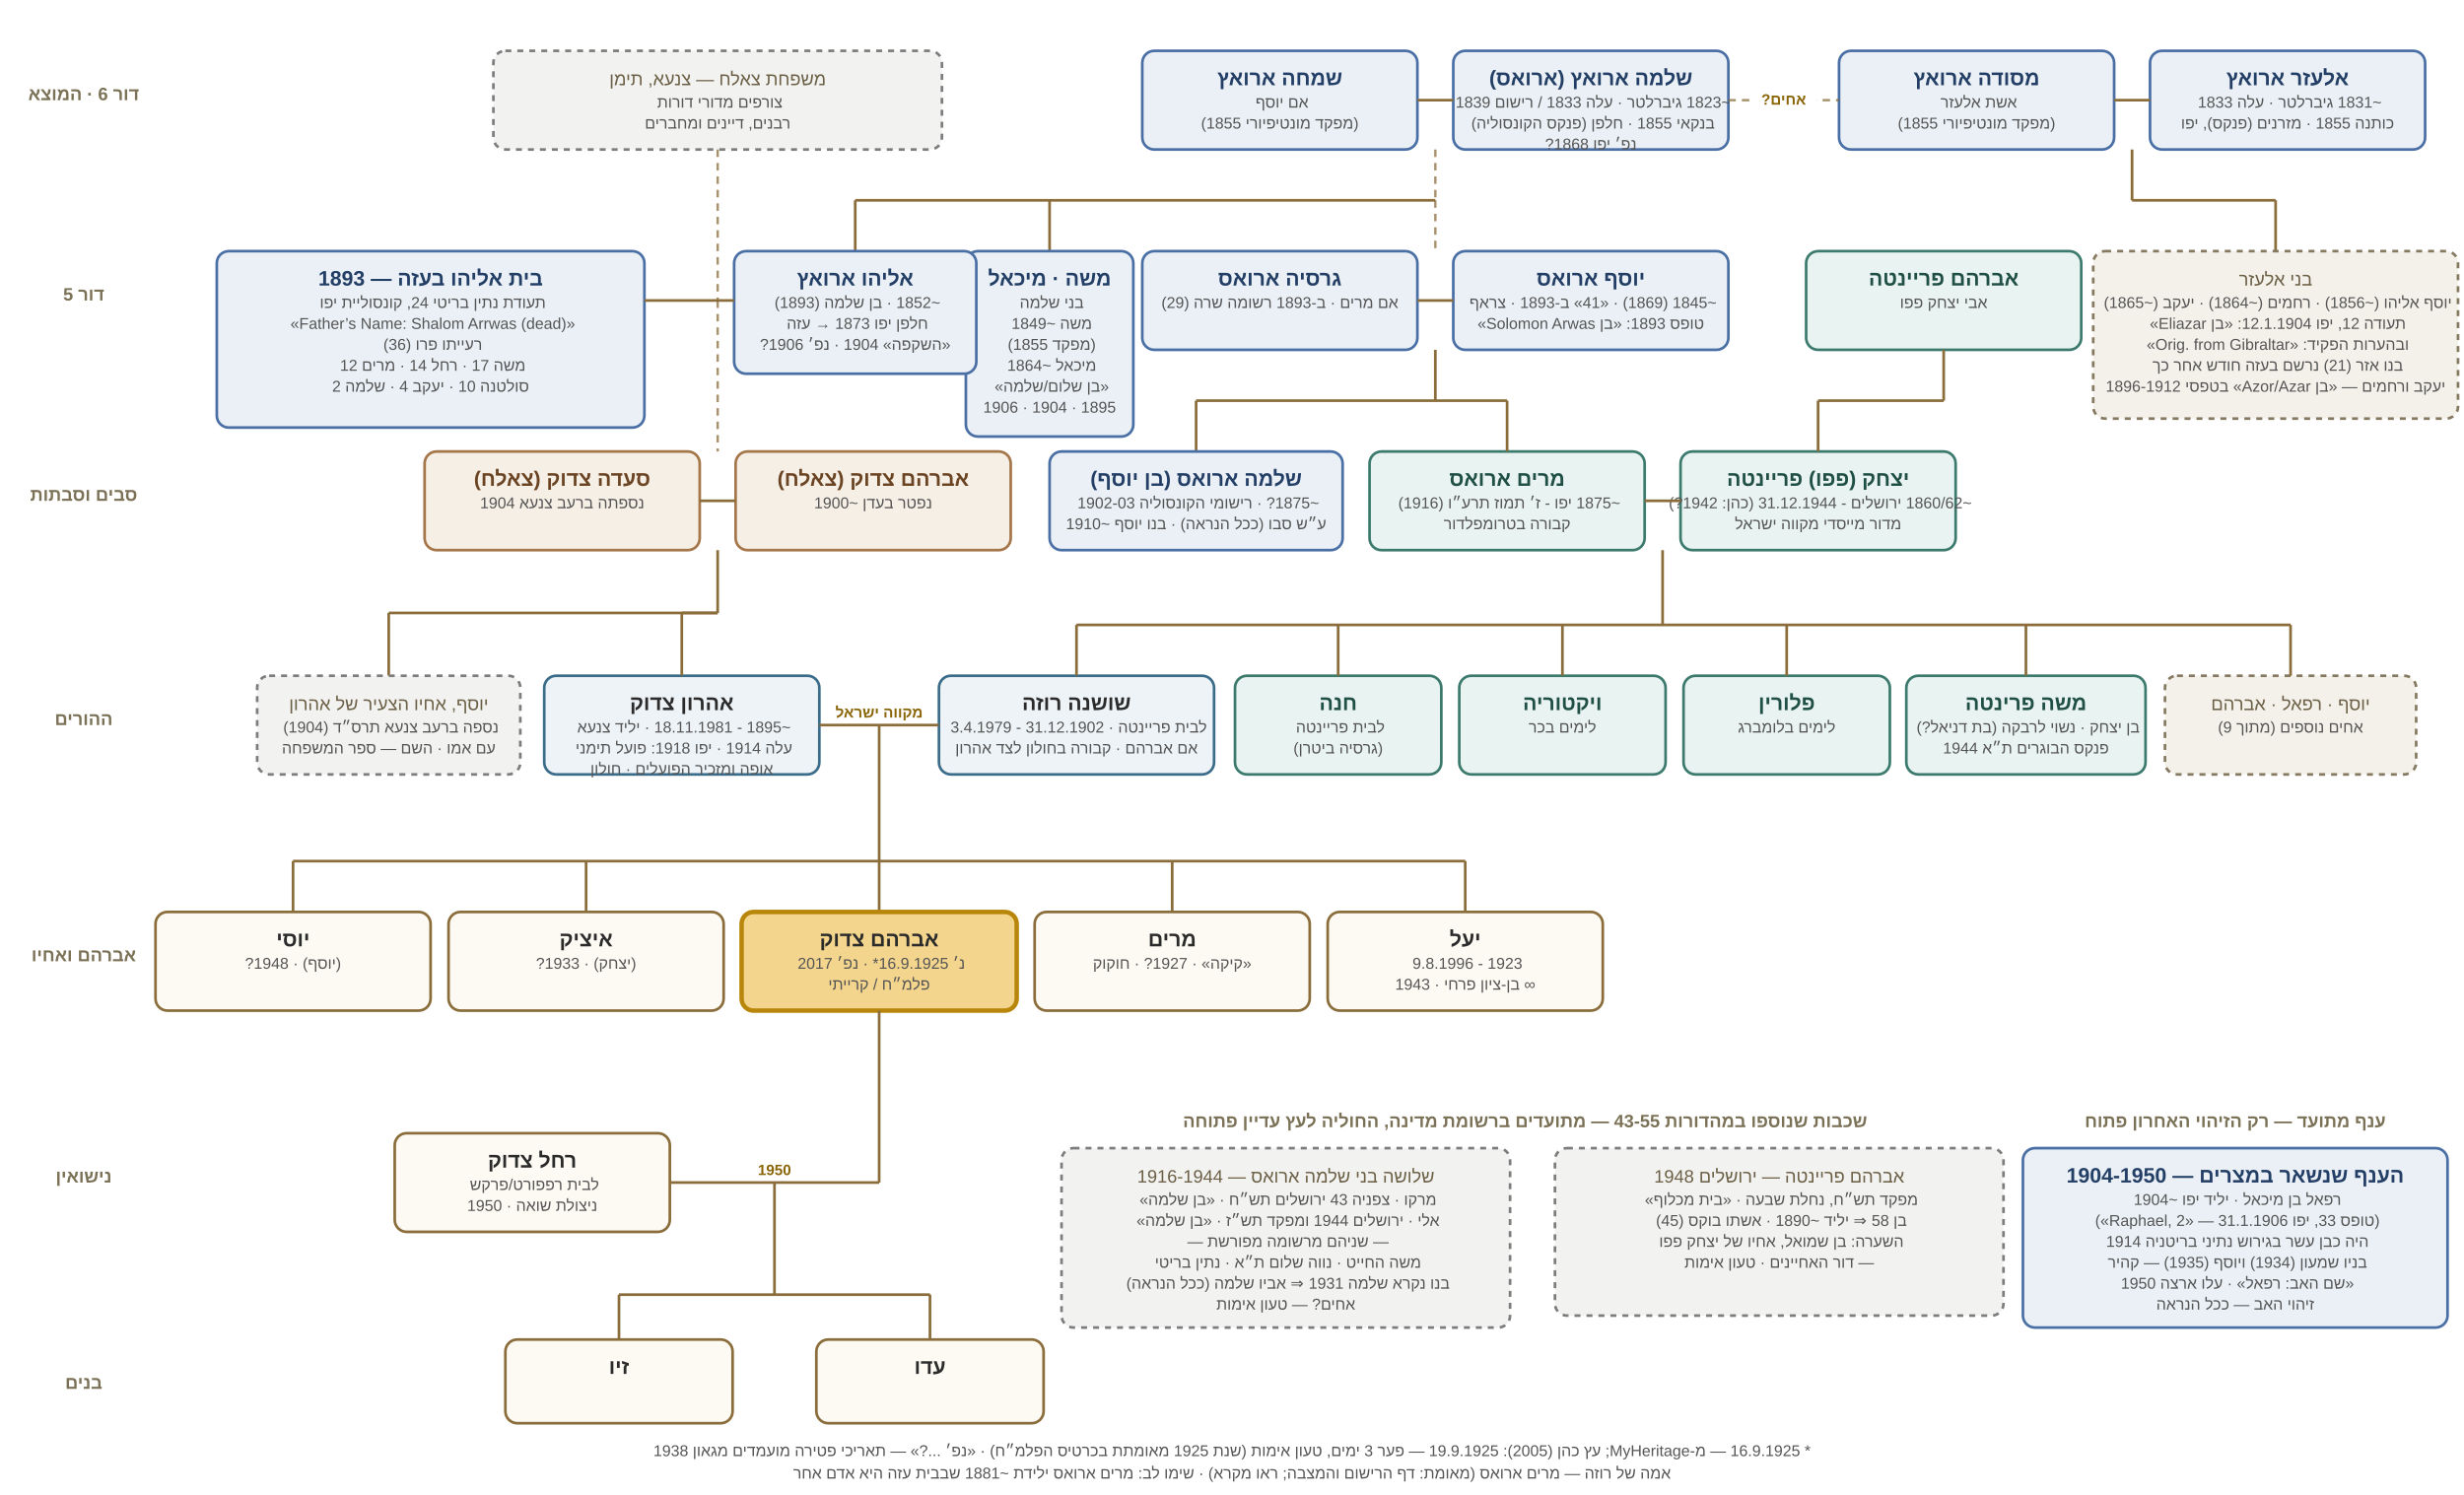
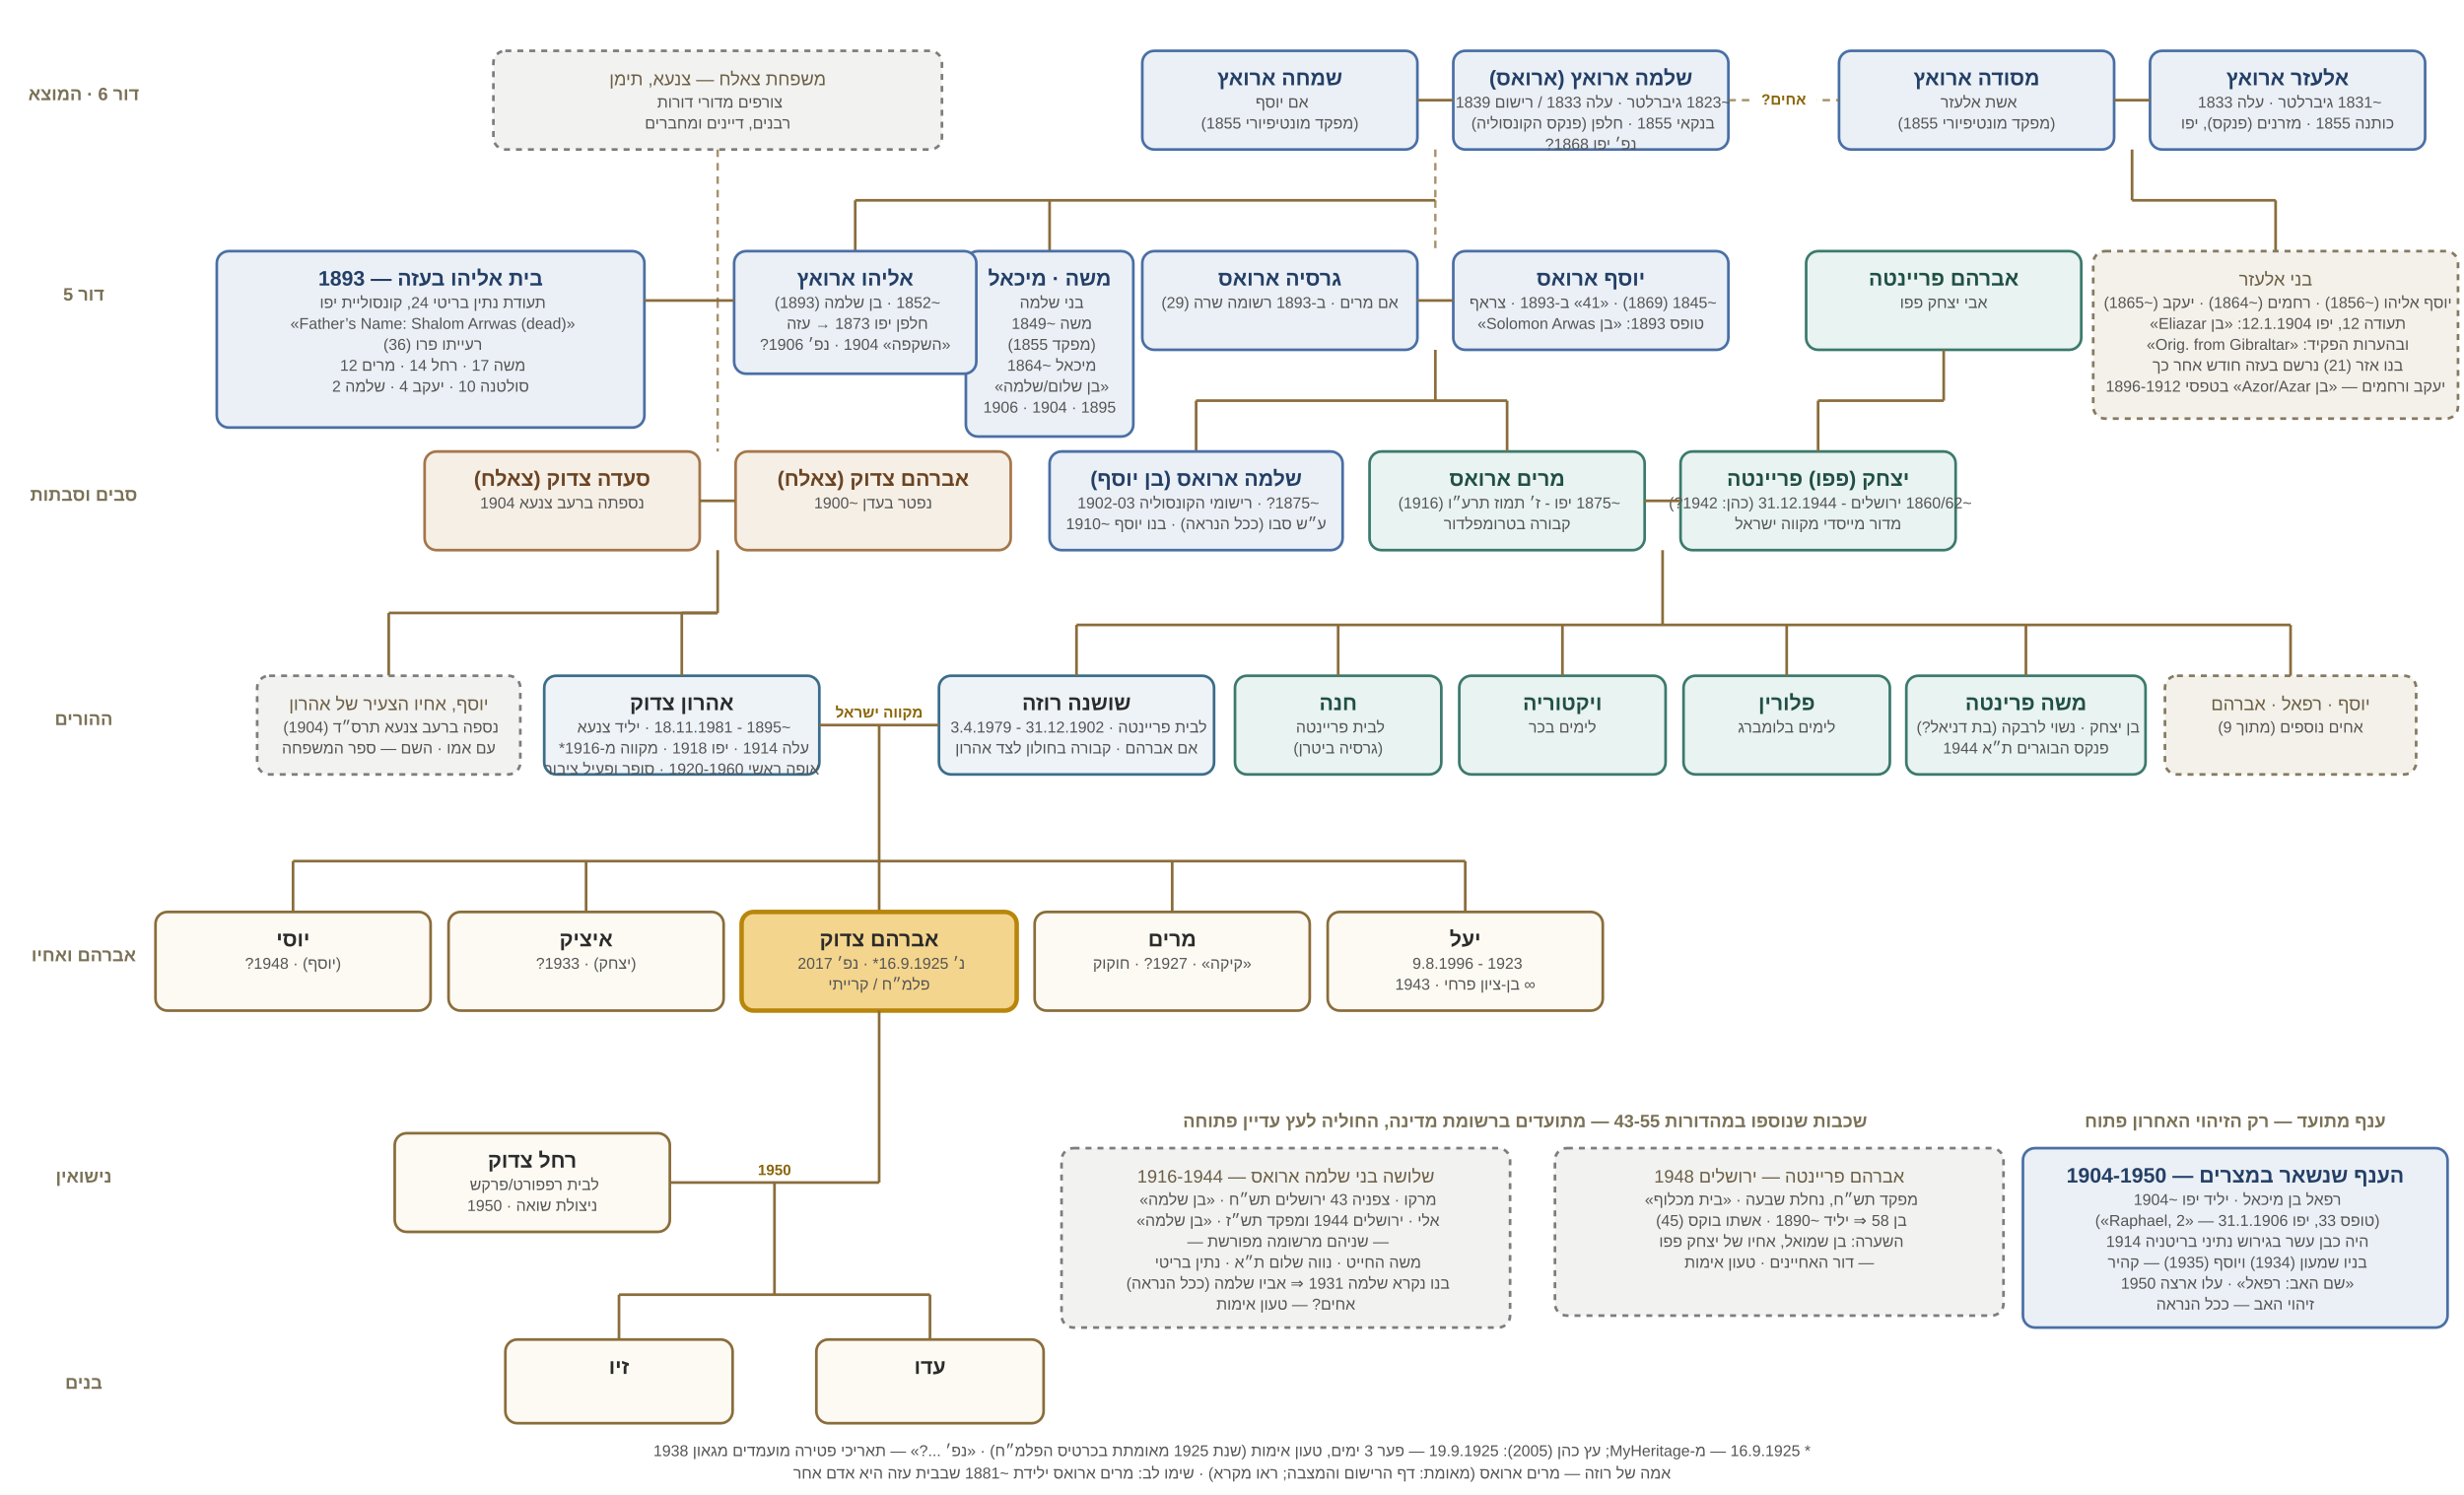
<svg xmlns="http://www.w3.org/2000/svg" id="famtree" role="img" aria-labelledby="famtree-t famtree-d" viewBox="0 0 1648 1000" font-family="Arial, sans-serif" direction="rtl">
  <style>
 #famtree rect.bg{fill:#ffffff;stroke:none}
 #famtree g rect{fill:#fbf7ef;stroke:#8a6d3b;stroke-width:1.8}
 #famtree .person rect{fill:#fdfaf3;stroke:#8a6d3b}
 #famtree .subject rect{fill:#f4d58d;stroke:#b8860b;stroke-width:3}
 #famtree .parent rect{fill:#eef3f7;stroke:#3b6d8a}
 #famtree .frainte rect{fill:#e9f3f1;stroke:#3b7a6d}
 #famtree .arwas rect{fill:#eaf0f6;stroke:#4a6fa5}
 #famtree .zadok rect{fill:#f6efe6;stroke:#a5764a}
 #famtree .misc rect{fill:#f4f1ea;stroke:#857a61;stroke-dasharray:4 4}
 #famtree .unk rect{fill:#f2f2f0;stroke:#7d7d7d;stroke-dasharray:4 4}
 #famtree .nm{font-size:14px;font-weight:700;fill:#2b2b2b}
 #famtree .sb{font-size:10.5px;fill:#555}
 #famtree .frainte .nm{fill:#204f45}#famtree .arwas .nm{fill:#243f66}#famtree .zadok .nm{fill:#6b4423}
 #famtree .misc .nm,#famtree .unk .nm{font-size:12px;font-weight:400;fill:#6b5f45}
 #famtree .ln{stroke:#8a6d3b;stroke-width:1.8;fill:none}
 #famtree .my{fill:#8a6508;font-size:10px;font-weight:700}
 #famtree .mybg{fill:#ffffff;stroke:none}
 #famtree .gen{fill:#7a7156;font-size:12px;font-weight:700}
 #famtree .rootln{stroke:#8a6d3b;stroke-width:1.6;fill:none;stroke-dasharray:5 4;opacity:.75}
</style>
  <rect class="bg" x="0" y="0" width="1648" height="1000" />
  <g class="arwas">
    <rect x="972.0" y="34" width="184" height="66" rx="8" />
    <text class="nm" x="1064.0" y="57" text-anchor="middle">שלמה ארואץ (ארואס)</text>
    <text class="sb" text-anchor="middle">
      <tspan x="1064.0" y="72">~1823 גיברלטר · עלה 1833 / רישום 1839</tspan>
      <tspan x="1064.0" y="86">בנקאי 1855 · חלפן (פנקס הקונסוליה)</tspan>
      <tspan x="1064.0" y="100">נפ׳ יפו 1868?</tspan>
    </text>
  </g>
  <g class="arwas">
    <rect x="764.0" y="34" width="184" height="66" rx="8" />
    <text class="nm" x="856.0" y="57" text-anchor="middle">שמחה ארואץ</text>
    <text class="sb" text-anchor="middle">
      <tspan x="856.0" y="72">אם יוסף</tspan>
      <tspan x="856.0" y="86">(מפקד מונטיפיורי 1855)</tspan>
    </text>
  </g>
  <line class="ln" x1="972.0" y1="67.0" x2="948.0" y2="67.0" />
  <g class="unk">
    <rect x="330.0" y="34" width="300" height="66" rx="8" />
    <text class="nm" x="480" y="57" text-anchor="middle">משפחת צאלח — צנעא, תימן</text>
    <text class="sb" text-anchor="middle">
      <tspan x="480" y="72">צורפים מדורי דורות</tspan>
      <tspan x="480" y="86">רבנים, דיינים ומחברים</tspan>
    </text>
  </g>
  <g class="arwas">
    <rect x="1438.0" y="34" width="184" height="66" rx="8" />
    <text class="nm" x="1530.0" y="57" text-anchor="middle">אלעזר ארואץ</text>
    <text class="sb" text-anchor="middle">
      <tspan x="1530.0" y="72">~1831 גיברלטר · עלה 1833</tspan>
      <tspan x="1530.0" y="86">כותנה 1855 · מזרנים (פנקס), יפו</tspan>
    </text>
  </g>
  <g class="arwas">
    <rect x="1230.0" y="34" width="184" height="66" rx="8" />
    <text class="nm" x="1322.0" y="57" text-anchor="middle">מסודה ארואץ</text>
    <text class="sb" text-anchor="middle">
      <tspan x="1322.0" y="72">אשת אלעזר</tspan>
      <tspan x="1322.0" y="86">(מפקד מונטיפיורי 1855)</tspan>
    </text>
  </g>
  <line class="ln" x1="1438.0" y1="67.0" x2="1414.0" y2="67.0" />
  <line class="rootln" x1="1156.0" y1="67.0" x2="1230.0" y2="67.0" />
  <rect class="mybg" x="1171.0" y="58.0" width="44" height="15" />
  <text class="my" x="1193.0" y="70.0" text-anchor="middle">אחים?</text>
  <g class="arwas">
    <rect x="972.0" y="168" width="184" height="66" rx="8" />
    <text class="nm" x="1064.0" y="191" text-anchor="middle">יוסף ארואס</text>
    <text class="sb" text-anchor="middle">
      <tspan x="1064.0" y="206">~1845 (1869) · «41» ב-1893 · צראף</tspan>
      <tspan x="1064.0" y="220">טופס 1893: «בן Solomon Arwas»</tspan>
    </text>
  </g>
  <g class="arwas">
    <rect x="764.0" y="168" width="184" height="66" rx="8" />
    <text class="nm" x="856.0" y="191" text-anchor="middle">גרסיה ארואס</text>
    <text class="sb" text-anchor="middle">
      <tspan x="856.0" y="206">אם מרים · ב-1893 רשומה שרה (29)</tspan>
    </text>
  </g>
  <line class="ln" x1="972.0" y1="201.0" x2="948.0" y2="201.0" />
  <g class="frainte">
    <rect x="1208.0" y="168" width="184" height="66" rx="8" />
    <text class="nm" x="1300" y="191" text-anchor="middle">אברהם פריינטה</text>
    <text class="sb" text-anchor="middle">
      <tspan x="1300" y="206">אבי יצחק פפו</tspan>
    </text>
  </g>
  <line class="rootln" x1="960" y1="100" x2="960" y2="134.0" />
  <line class="rootln" x1="960" y1="134.0" x2="960" y2="134.0" />
  <line class="rootln" x1="960" y1="134.0" x2="960" y2="168" />
  <line class="ln" x1="572" y1="134.0" x2="960" y2="134.0" />
  <line class="ln" x1="702" y1="134.0" x2="702" y2="168" />
  <line class="ln" x1="572" y1="134.0" x2="572" y2="168" />
  <g class="arwas">
    <rect x="646.0" y="168" width="112" height="124" rx="8" />
    <text class="nm" x="702" y="191" text-anchor="middle">משה · מיכאל</text>
    <text class="sb" text-anchor="middle">
      <tspan x="702" y="206">בני שלמה</tspan>
      <tspan x="702" y="220">משה ~1849</tspan>
      <tspan x="702" y="234">(מפקד 1855)</tspan>
      <tspan x="702" y="248">מיכאל ~1864</tspan>
      <tspan x="702" y="262">«בן שלום/שלמה»</tspan>
      <tspan x="702" y="276">1895 · 1904 · 1906</tspan>
    </text>
  </g>
  <g class="arwas">
    <rect x="491.0" y="168" width="162" height="82" rx="8" />
    <text class="nm" x="572" y="191" text-anchor="middle">אליהו ארואץ</text>
    <text class="sb" text-anchor="middle">
      <tspan x="572" y="206">~1852 · בן שלמה (1893)</tspan>
      <tspan x="572" y="220">חלפן יפו 1873 → עזה</tspan>
      <tspan x="572" y="234">«השקפה» 1904 · נפ׳ 1906?</tspan>
    </text>
  </g>
  <g class="arwas">
    <rect x="145.0" y="168" width="286" height="118" rx="8" />
    <text class="nm" x="288" y="191" text-anchor="middle">בית אליהו בעזה — 1893</text>
    <text class="sb" text-anchor="middle">
      <tspan x="288" y="206">תעודת נתין בריטי 24, קונסוליית יפו</tspan>
      <tspan x="288" y="220">«Father’s Name: Shalom Arrwas (dead)»</tspan>
      <tspan x="288" y="234">רעייתו פרו (36)</tspan>
      <tspan x="288" y="248">משה 17 · רחל 14 · מרים 12</tspan>
      <tspan x="288" y="262">סולטנה 10 · יעקב 4 · שלמה 2</tspan>
    </text>
  </g>
  <line class="ln" x1="431" y1="201" x2="491" y2="201" />
  <line class="ln" x1="1426" y1="100" x2="1426" y2="134.0" />
  <line class="ln" x1="1426" y1="134.0" x2="1522" y2="134.0" />
  <line class="ln" x1="1522" y1="134.0" x2="1522" y2="168" />
  <g class="misc">
    <rect x="1400.0" y="168" width="244" height="112" rx="8" />
    <text class="nm" x="1522" y="191" text-anchor="middle">בני אלעזר</text>
    <text class="sb" text-anchor="middle">
      <tspan x="1522" y="206">יוסף אליהו (~1856) · רחמים (~1864) · יעקב (~1865)</tspan>
      <tspan x="1522" y="220">תעודה 12, יפו 12.1.1904: «בן Eliazar»</tspan>
      <tspan x="1522" y="234">ובהערות הפקיד: «Orig. from Gibraltar»</tspan>
      <tspan x="1522" y="248">בנו אזר (21) נרשם בעזה חודש אחר כך</tspan>
      <tspan x="1522" y="262">יעקב ורחמים — «בן Azor/Azar» בטפסי 1896-1912</tspan>
    </text>
  </g>
  <g class="frainte">
    <rect x="1124.0" y="302" width="184" height="66" rx="8" />
    <text class="nm" x="1216.0" y="325" text-anchor="middle">יצחק (פפו) פריינטה</text>
    <text class="sb" text-anchor="middle">
      <tspan x="1216.0" y="340">~1860/62 ירושלים - 31.12.1944 (כהן: 1942?)</tspan>
      <tspan x="1216.0" y="354">מדור מייסדי מקווה ישראל</tspan>
    </text>
  </g>
  <g class="frainte">
    <rect x="916.0" y="302" width="184" height="66" rx="8" />
    <text class="nm" x="1008.0" y="325" text-anchor="middle">מרים ארואס</text>
    <text class="sb" text-anchor="middle">
      <tspan x="1008.0" y="340">~1875 יפו - ז׳ תמוז תרע״ו (1916)</tspan>
      <tspan x="1008.0" y="354">קבורה בטרומפלדור</tspan>
    </text>
  </g>
  <line class="ln" x1="1124.0" y1="335.0" x2="1100.0" y2="335.0" />
  <g class="zadok">
    <rect x="492.0" y="302" width="184" height="66" rx="8" />
    <text class="nm" x="584.0" y="325" text-anchor="middle">אברהם צדוק (צאלח)</text>
    <text class="sb" text-anchor="middle">
      <tspan x="584.0" y="340">נפטר בעדן ~1900</tspan>
    </text>
  </g>
  <g class="zadok">
    <rect x="284.0" y="302" width="184" height="66" rx="8" />
    <text class="nm" x="376.0" y="325" text-anchor="middle">סעדה צדוק (צאלח)</text>
    <text class="sb" text-anchor="middle">
      <tspan x="376.0" y="340">נספתה ברעב צנעא 1904</tspan>
    </text>
  </g>
  <line class="ln" x1="492.0" y1="335.0" x2="468.0" y2="335.0" />
  <line class="rootln" x1="480" y1="100" x2="480" y2="201.0" />
  <line class="rootln" x1="480" y1="201.0" x2="480" y2="201.0" />
  <line class="rootln" x1="480" y1="201.0" x2="480" y2="302" />
  <line class="ln" x1="960" y1="234" x2="960" y2="268.0" />
  <line class="ln" x1="800" y1="268.0" x2="1008.0" y2="268.0" />
  <line class="ln" x1="1008.0" y1="268.0" x2="1008.0" y2="302" />
  <line class="ln" x1="800" y1="268.0" x2="800" y2="302" />
  <g class="arwas">
    <rect x="702.0" y="302" width="196" height="66" rx="8" />
    <text class="nm" x="800" y="325" text-anchor="middle">שלמה ארואס (בן יוסף)</text>
    <text class="sb" text-anchor="middle">
      <tspan x="800" y="340">~1875? · רישומי הקונסוליה 1902-03</tspan>
      <tspan x="800" y="354">ע״ש סבו (ככל הנראה) · בנו יוסף ~1910</tspan>
    </text>
  </g>
  <line class="ln" x1="1300" y1="234" x2="1300" y2="268.0" />
  <line class="ln" x1="1300" y1="268.0" x2="1216.0" y2="268.0" />
  <line class="ln" x1="1216.0" y1="268.0" x2="1216.0" y2="302" />
  <g class="misc">
    <rect x="1448.0" y="452" width="168" height="66" rx="8" />
    <text class="nm" x="1532" y="475" text-anchor="middle">יוסף · רפאל · אברהם</text>
    <text class="sb" text-anchor="middle">
      <tspan x="1532" y="490">אחים נוספים (מתוך 9)</tspan>
    </text>
  </g>
  <g class="frainte">
    <rect x="1275.0" y="452" width="160" height="66" rx="8" />
    <text class="nm" x="1355" y="475" text-anchor="middle">משה פרינטה</text>
    <text class="sb" text-anchor="middle">
      <tspan x="1355" y="490">בן יצחק · נשוי לרבקה (בת דניאל?)</tspan>
      <tspan x="1355" y="504">פנקס הבוגרים ת״א 1944</tspan>
    </text>
  </g>
  <g class="frainte">
    <rect x="1126.0" y="452" width="138" height="66" rx="8" />
    <text class="nm" x="1195" y="475" text-anchor="middle">פלורין</text>
    <text class="sb" text-anchor="middle">
      <tspan x="1195" y="490">לימים בלומברג</tspan>
    </text>
  </g>
  <g class="frainte">
    <rect x="976.0" y="452" width="138" height="66" rx="8" />
    <text class="nm" x="1045" y="475" text-anchor="middle">ויקטוריה</text>
    <text class="sb" text-anchor="middle">
      <tspan x="1045" y="490">לימים בכר</tspan>
    </text>
  </g>
  <g class="frainte">
    <rect x="826.0" y="452" width="138" height="66" rx="8" />
    <text class="nm" x="895" y="475" text-anchor="middle">חנה</text>
    <text class="sb" text-anchor="middle">
      <tspan x="895" y="490">לבית פריינטה</tspan>
      <tspan x="895" y="504">(גרסיה ביטרן)</tspan>
    </text>
  </g>
  <g class="parent">
    <rect x="628.0" y="452" width="184" height="66" rx="8" />
    <text class="nm" x="720" y="475" text-anchor="middle">שושנה רוזה</text>
    <text class="sb" text-anchor="middle">
      <tspan x="720" y="490">לבית פריינטה · 31.12.1902 - 3.4.1979</tspan>
      <tspan x="720" y="504">אם אברהם · קבורה בחולון לצד אהרון</tspan>
    </text>
  </g>
  <g class="parent">
    <rect x="364.0" y="452" width="184" height="66" rx="8" />
    <text class="nm" x="456" y="475" text-anchor="middle">אהרון צדוק</text>
    <text class="sb" text-anchor="middle">
      <tspan x="456" y="490">~1895 - 18.11.1981 · יליד צנעא</tspan>
-       <tspan x="456" y="504">עלה 1914 · יפו 1918: פועל תימני</tspan>
-       <tspan x="456" y="518">אופה ומזכיר הפועלים · חולון</tspan>
+       <tspan x="456" y="504">עלה 1914 · יפו 1918 · מקווה מ-1916*</tspan>
+       <tspan x="456" y="518">אופה ראשי 1920-1960 · סופר ופעיל ציבור</tspan>
    </text>
  </g>
  <line class="ln" x1="1112" y1="368" x2="1112" y2="418" />
  <line class="ln" x1="720" y1="418" x2="1532" y2="418" />
  <line class="ln" x1="720" y1="418" x2="720" y2="452" />
  <line class="ln" x1="895" y1="418" x2="895" y2="452" />
  <line class="ln" x1="1045" y1="418" x2="1045" y2="452" />
  <line class="ln" x1="1195" y1="418" x2="1195" y2="452" />
  <line class="ln" x1="1355" y1="418" x2="1355" y2="452" />
  <line class="ln" x1="1532" y1="418" x2="1532" y2="452" />
  <line class="ln" x1="480" y1="368" x2="480" y2="410.0" />
  <line class="ln" x1="480" y1="410.0" x2="456" y2="410.0" />
  <line class="ln" x1="456" y1="410.0" x2="456" y2="452" />
  <line class="ln" x1="260" y1="410.0" x2="480" y2="410.0" />
  <line class="ln" x1="260" y1="410.0" x2="260" y2="452" />
  <g class="unk">
    <rect x="172.0" y="452" width="176" height="66" rx="8" />
    <text class="nm" x="260" y="475" text-anchor="middle">יוסף, אחיו הצעיר של אהרון</text>
    <text class="sb" text-anchor="middle">
      <tspan x="260" y="490">נספה ברעב צנעא תרס״ד (1904)</tspan>
      <tspan x="260" y="504">עם אמו · השם — ספר המשפחה</tspan>
    </text>
  </g>
  <line class="ln" x1="548.0" y1="485.0" x2="628.0" y2="485.0" />
  <rect class="mybg" x="557.0" y="469.0" width="62" height="14" />
  <text class="my" x="588.0" y="480.0" text-anchor="middle">מקווה ישראל</text>
  <line class="ln" x1="588.0" y1="485.0" x2="588.0" y2="576" />
  <line class="ln" x1="196.0" y1="576" x2="980.0" y2="576" />
  <line class="ln" x1="980.0" y1="576" x2="980.0" y2="610" />
  <g class="person">
    <rect x="888.0" y="610" width="184" height="66" rx="8" />
    <text class="nm" x="980.0" y="633" text-anchor="middle">יעל</text>
    <text class="sb" text-anchor="middle">
      <tspan x="980.0" y="648">1923 - 9.8.1996</tspan>
      <tspan x="980.0" y="662">∞ בן-ציון פרחי · 1943</tspan>
    </text>
  </g>
  <line class="ln" x1="784.0" y1="576" x2="784.0" y2="610" />
  <g class="person">
    <rect x="692.0" y="610" width="184" height="66" rx="8" />
    <text class="nm" x="784.0" y="633" text-anchor="middle">מרים</text>
    <text class="sb" text-anchor="middle">
      <tspan x="784.0" y="648">«קיקה» · 1927? · חוקוק</tspan>
    </text>
  </g>
  <line class="ln" x1="588.0" y1="576" x2="588.0" y2="610" />
  <g class="subject">
    <rect x="496.0" y="610" width="184" height="66" rx="8" />
    <text class="nm" x="588.0" y="633" text-anchor="middle">אברהם צדוק</text>
    <text class="sb" text-anchor="middle">
      <tspan x="588.0" y="648">נ׳ 16.9.1925* · נפ׳ 2017</tspan>
      <tspan x="588.0" y="662">פלמ״ח / קרייתי</tspan>
    </text>
  </g>
  <line class="ln" x1="392.0" y1="576" x2="392.0" y2="610" />
  <g class="person">
    <rect x="300.0" y="610" width="184" height="66" rx="8" />
    <text class="nm" x="392.0" y="633" text-anchor="middle">איציק</text>
    <text class="sb" text-anchor="middle">
      <tspan x="392.0" y="648">(יצחק) · 1933?</tspan>
    </text>
  </g>
  <line class="ln" x1="196.0" y1="576" x2="196.0" y2="610" />
  <g class="person">
    <rect x="104.0" y="610" width="184" height="66" rx="8" />
    <text class="nm" x="196.0" y="633" text-anchor="middle">יוסי</text>
    <text class="sb" text-anchor="middle">
      <tspan x="196.0" y="648">(יוסף) · 1948?</tspan>
    </text>
  </g>
  <line class="ln" x1="588.0" y1="676" x2="588.0" y2="791.0" />
  <g class="person">
    <rect x="264.0" y="758" width="184" height="66" rx="8" />
    <text class="nm" x="356.0" y="781" text-anchor="middle">רחל צדוק</text>
    <text class="sb" text-anchor="middle">
      <tspan x="356.0" y="796">לבית רפפורט/פרקש</tspan>
      <tspan x="356.0" y="810">ניצולת שואה · 1950</tspan>
    </text>
  </g>
  <line class="ln" x1="448.0" y1="791.0" x2="588.0" y2="791.0" />
  <rect class="mybg" x="502.0" y="775.0" width="32" height="14" />
  <text class="my" x="518.0" y="786.0" text-anchor="middle">1950</text>
  <line class="ln" x1="518.0" y1="791.0" x2="518.0" y2="866" />
  <line class="ln" x1="414.0" y1="866" x2="622.0" y2="866" />
  <line class="ln" x1="622.0" y1="866" x2="622.0" y2="896" />
  <g class="person">
    <rect x="546.0" y="896" width="152" height="56" rx="8" />
    <text class="nm" x="622.0" y="919" text-anchor="middle">עדו</text>
    <text class="sb" text-anchor="middle" />
  </g>
  <line class="ln" x1="414.0" y1="866" x2="414.0" y2="896" />
  <g class="person">
    <rect x="338.0" y="896" width="152" height="56" rx="8" />
    <text class="nm" x="414.0" y="919" text-anchor="middle">זיו</text>
    <text class="sb" text-anchor="middle" />
  </g>
  <text class="gen" x="1020" y="754" text-anchor="middle">שכבות שנוספו במהדורות 43-55 — מתועדים ברשומת מדינה, החוליה לעץ עדיין פתוחה</text>
  <g class="unk">
    <rect x="710.0" y="768" width="300" height="120" rx="8" />
    <text class="nm" x="860" y="791" text-anchor="middle">שלושה בני שלמה ארואס — 1916-1944</text>
    <text class="sb" text-anchor="middle">
      <tspan x="860" y="806">מרקו · צפניה 43 ירושלים תש״ח · «בן שלמה»</tspan>
      <tspan x="860" y="820">אלי · ירושלים 1944 ומפקד תש״ז · «בן שלמה»</tspan>
      <tspan x="860" y="834">— שניהם מרשומה מפורשת —</tspan>
      <tspan x="860" y="848">משה החייט · נווה שלום ת״א · נתין בריטי</tspan>
      <tspan x="860" y="862">בנו נקרא שלמה 1931 ⇒ אביו שלמה (ככל הנראה)</tspan>
      <tspan x="860" y="876">אחים? — טעון אימות</tspan>
    </text>
  </g>
  <g class="unk">
    <rect x="1040.0" y="768" width="300" height="112" rx="8" />
    <text class="nm" x="1190" y="791" text-anchor="middle">אברהם פריינטה — ירושלים 1948</text>
    <text class="sb" text-anchor="middle">
      <tspan x="1190" y="806">מפקד תש״ח, נחלת שבעה · «בית מכלוף»</tspan>
      <tspan x="1190" y="820">בן 58 ⇒ יליד ~1890 · אשתו בוקס (45)</tspan>
      <tspan x="1190" y="834">השערה: בן שמואל, אחיו של יצחק פפו</tspan>
      <tspan x="1190" y="848">— דור האחיינים · טעון אימות</tspan>
    </text>
  </g>
  <text class="gen" x="1495" y="754" text-anchor="middle">ענף מתועד — רק הזיהוי האחרון פתוח</text>
  <g class="arwas">
    <rect x="1353.0" y="768" width="284" height="120" rx="8" />
    <text class="nm" x="1495" y="791" text-anchor="middle">הענף שנשאר במצרים — 1904-1950</text>
    <text class="sb" text-anchor="middle">
      <tspan x="1495" y="806">רפאל בן מיכאל · יליד יפו ~1904</tspan>
      <tspan x="1495" y="820">(טופס 33, יפו 31.1.1906 — «Raphael, 2»)</tspan>
      <tspan x="1495" y="834">היה כבן עשר בגירוש נתיני בריטניה 1914</tspan>
      <tspan x="1495" y="848">בניו שמעון (1934) ויוסף (1935) — קהיר</tspan>
      <tspan x="1495" y="862">«שם האב: רפאל» · עלו ארצה 1950</tspan>
      <tspan x="1495" y="876">זיהוי האב — ככל הנראה</tspan>
    </text>
  </g>
  <text class="gen" x="56" y="67.0" text-anchor="middle">דור 6 · המוצא</text>
  <text class="gen" x="56" y="201.0" text-anchor="middle">דור 5</text>
  <text class="gen" x="56" y="335.0" text-anchor="middle">סבים וסבתות</text>
  <text class="gen" x="56" y="485.0" text-anchor="middle">ההורים</text>
  <text class="gen" x="56" y="643.0" text-anchor="middle">אברהם ואחיו</text>
  <text class="gen" x="56" y="791.0" text-anchor="middle">נישואין</text>
  <text class="gen" x="56" y="929.0" text-anchor="middle">בנים</text>
  <text class="sb" x="824.0" y="974" text-anchor="middle">* 16.9.1925 — מ-MyHeritage; עץ כהן (2005): 19.9.1925 — פער 3 ימים, טעון אימות (שנת 1925 מאומתת בכרטיס הפלמ״ח) · «נפ׳ ...?» — תאריכי פטירה מועמדים מגאון 1938</text>
  <text class="sb" x="824.0" y="989" text-anchor="middle">אמה של רוזה — מרים ארואס (מאומת: דף הרישום והמצבה; ראו מקרא) · שימו לב: מרים ארואס ילידת ~1881 שבבית עזה היא אדם אחר</text>
</svg>
